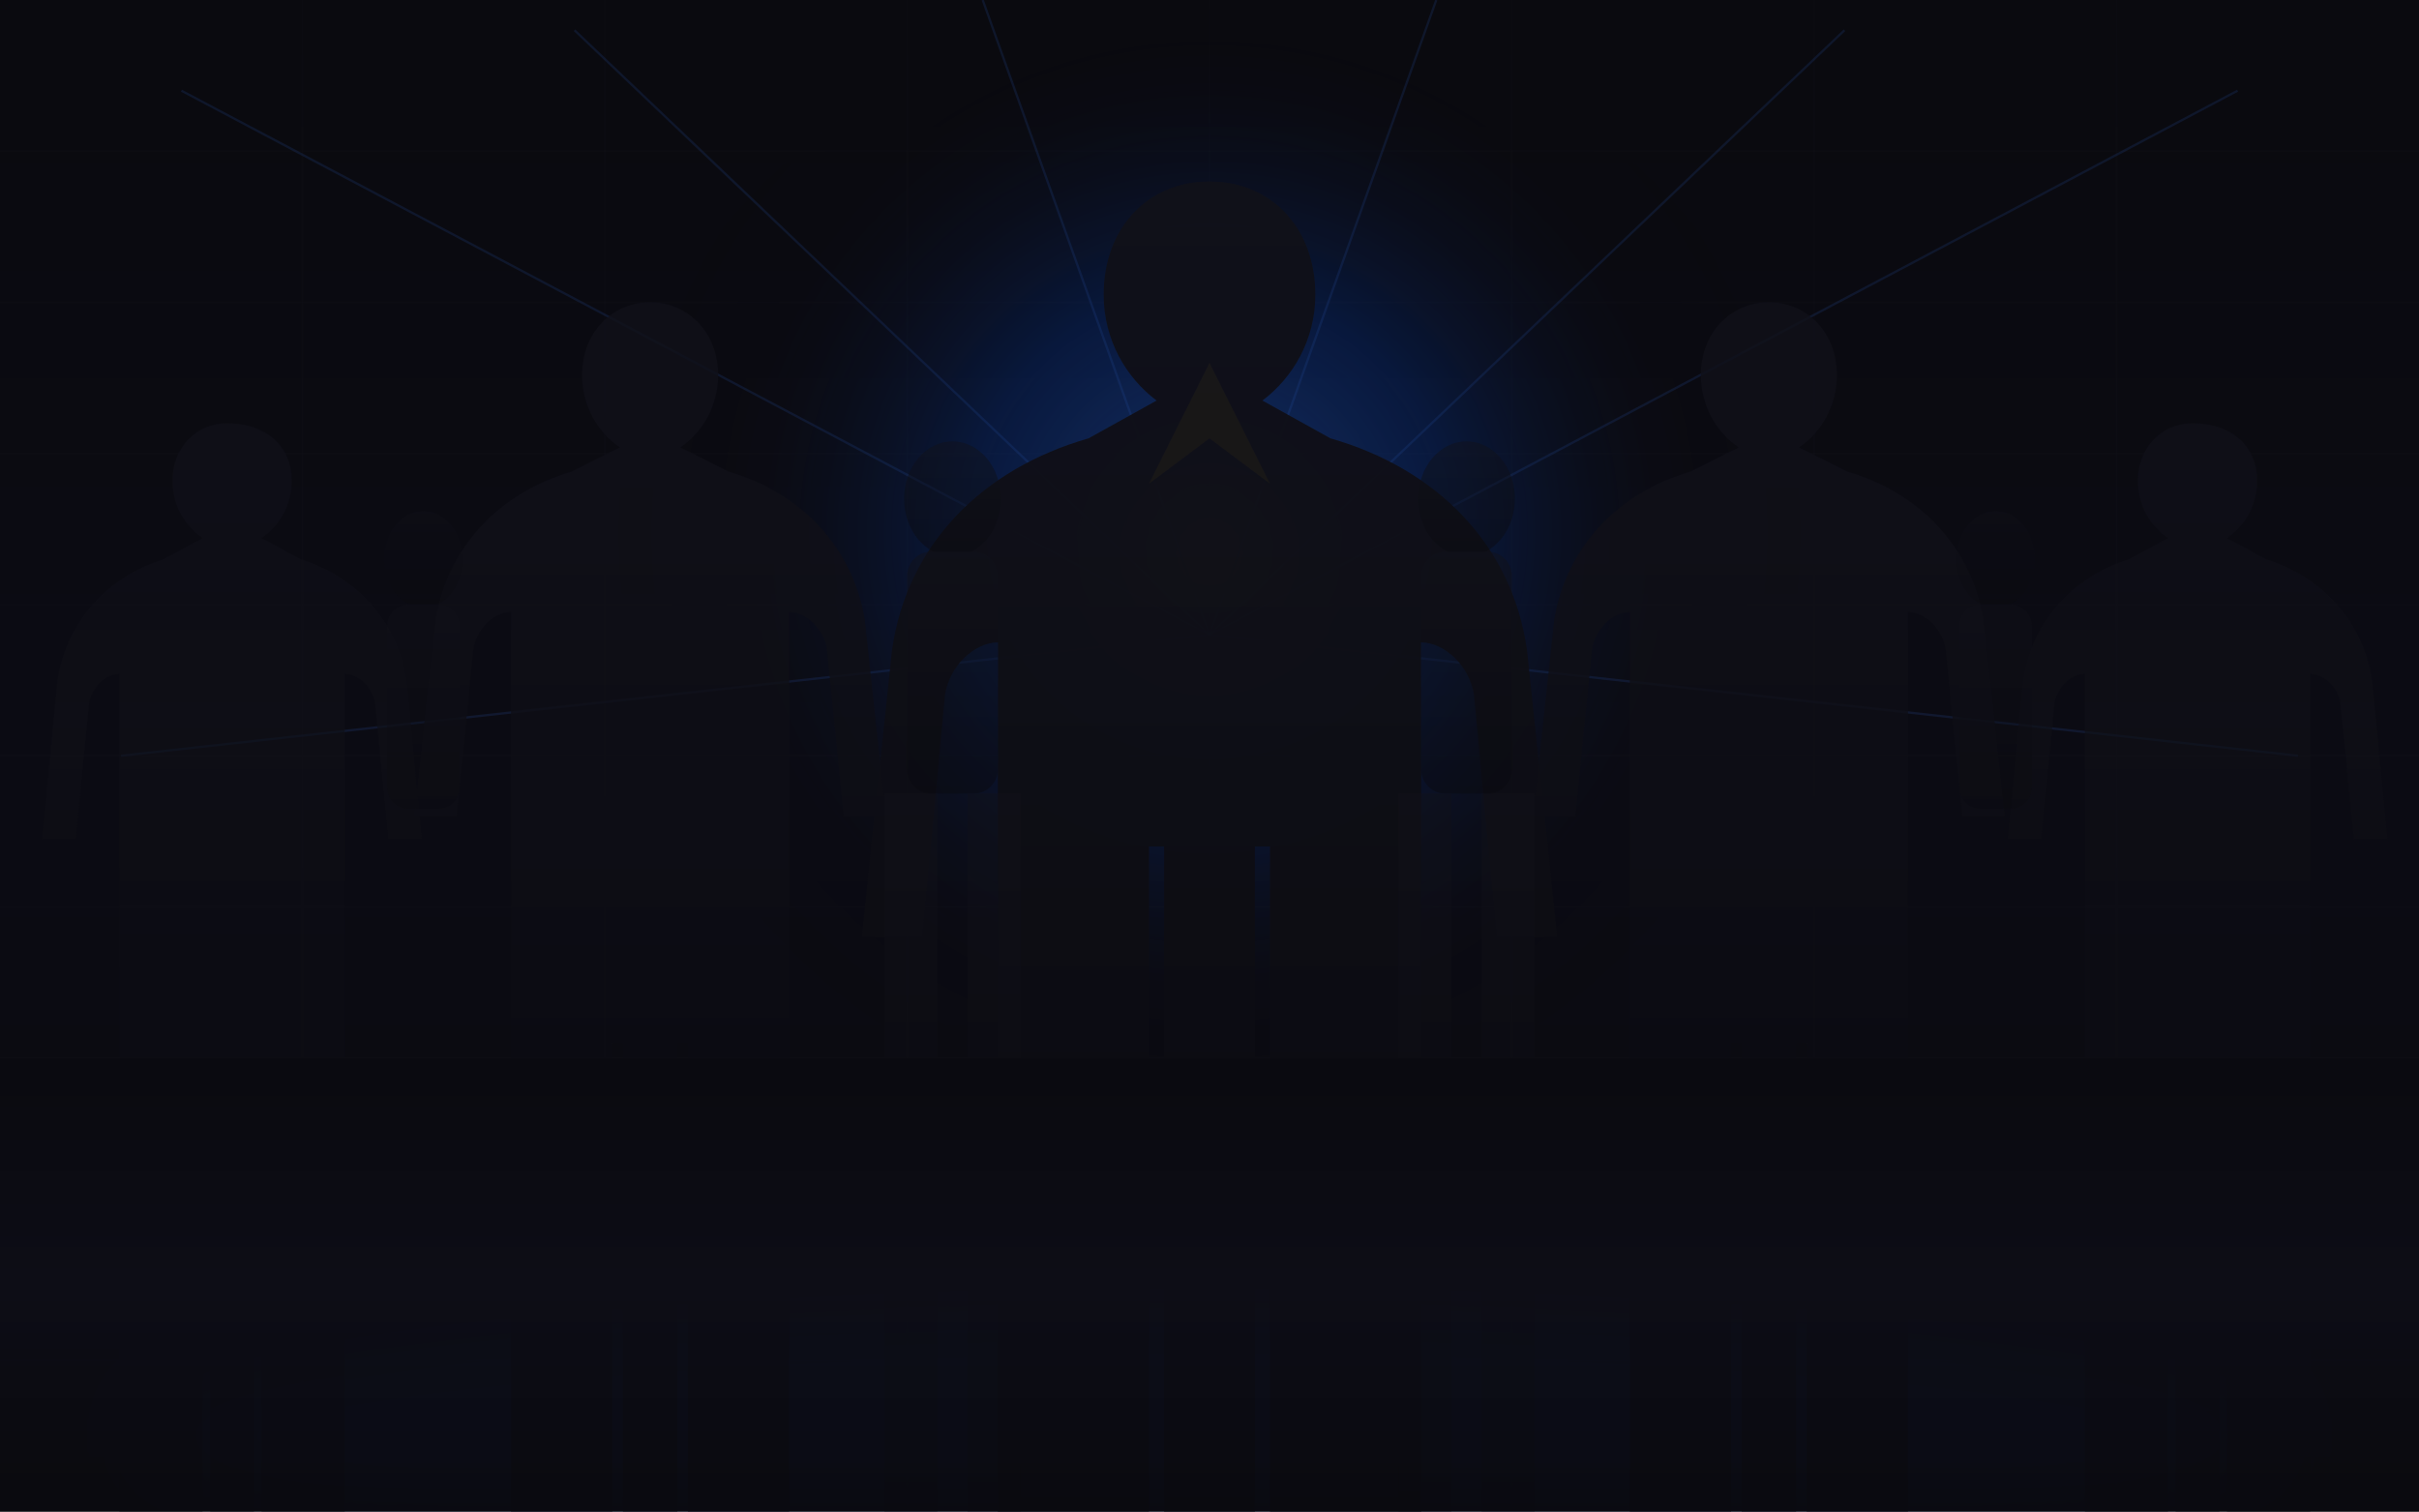
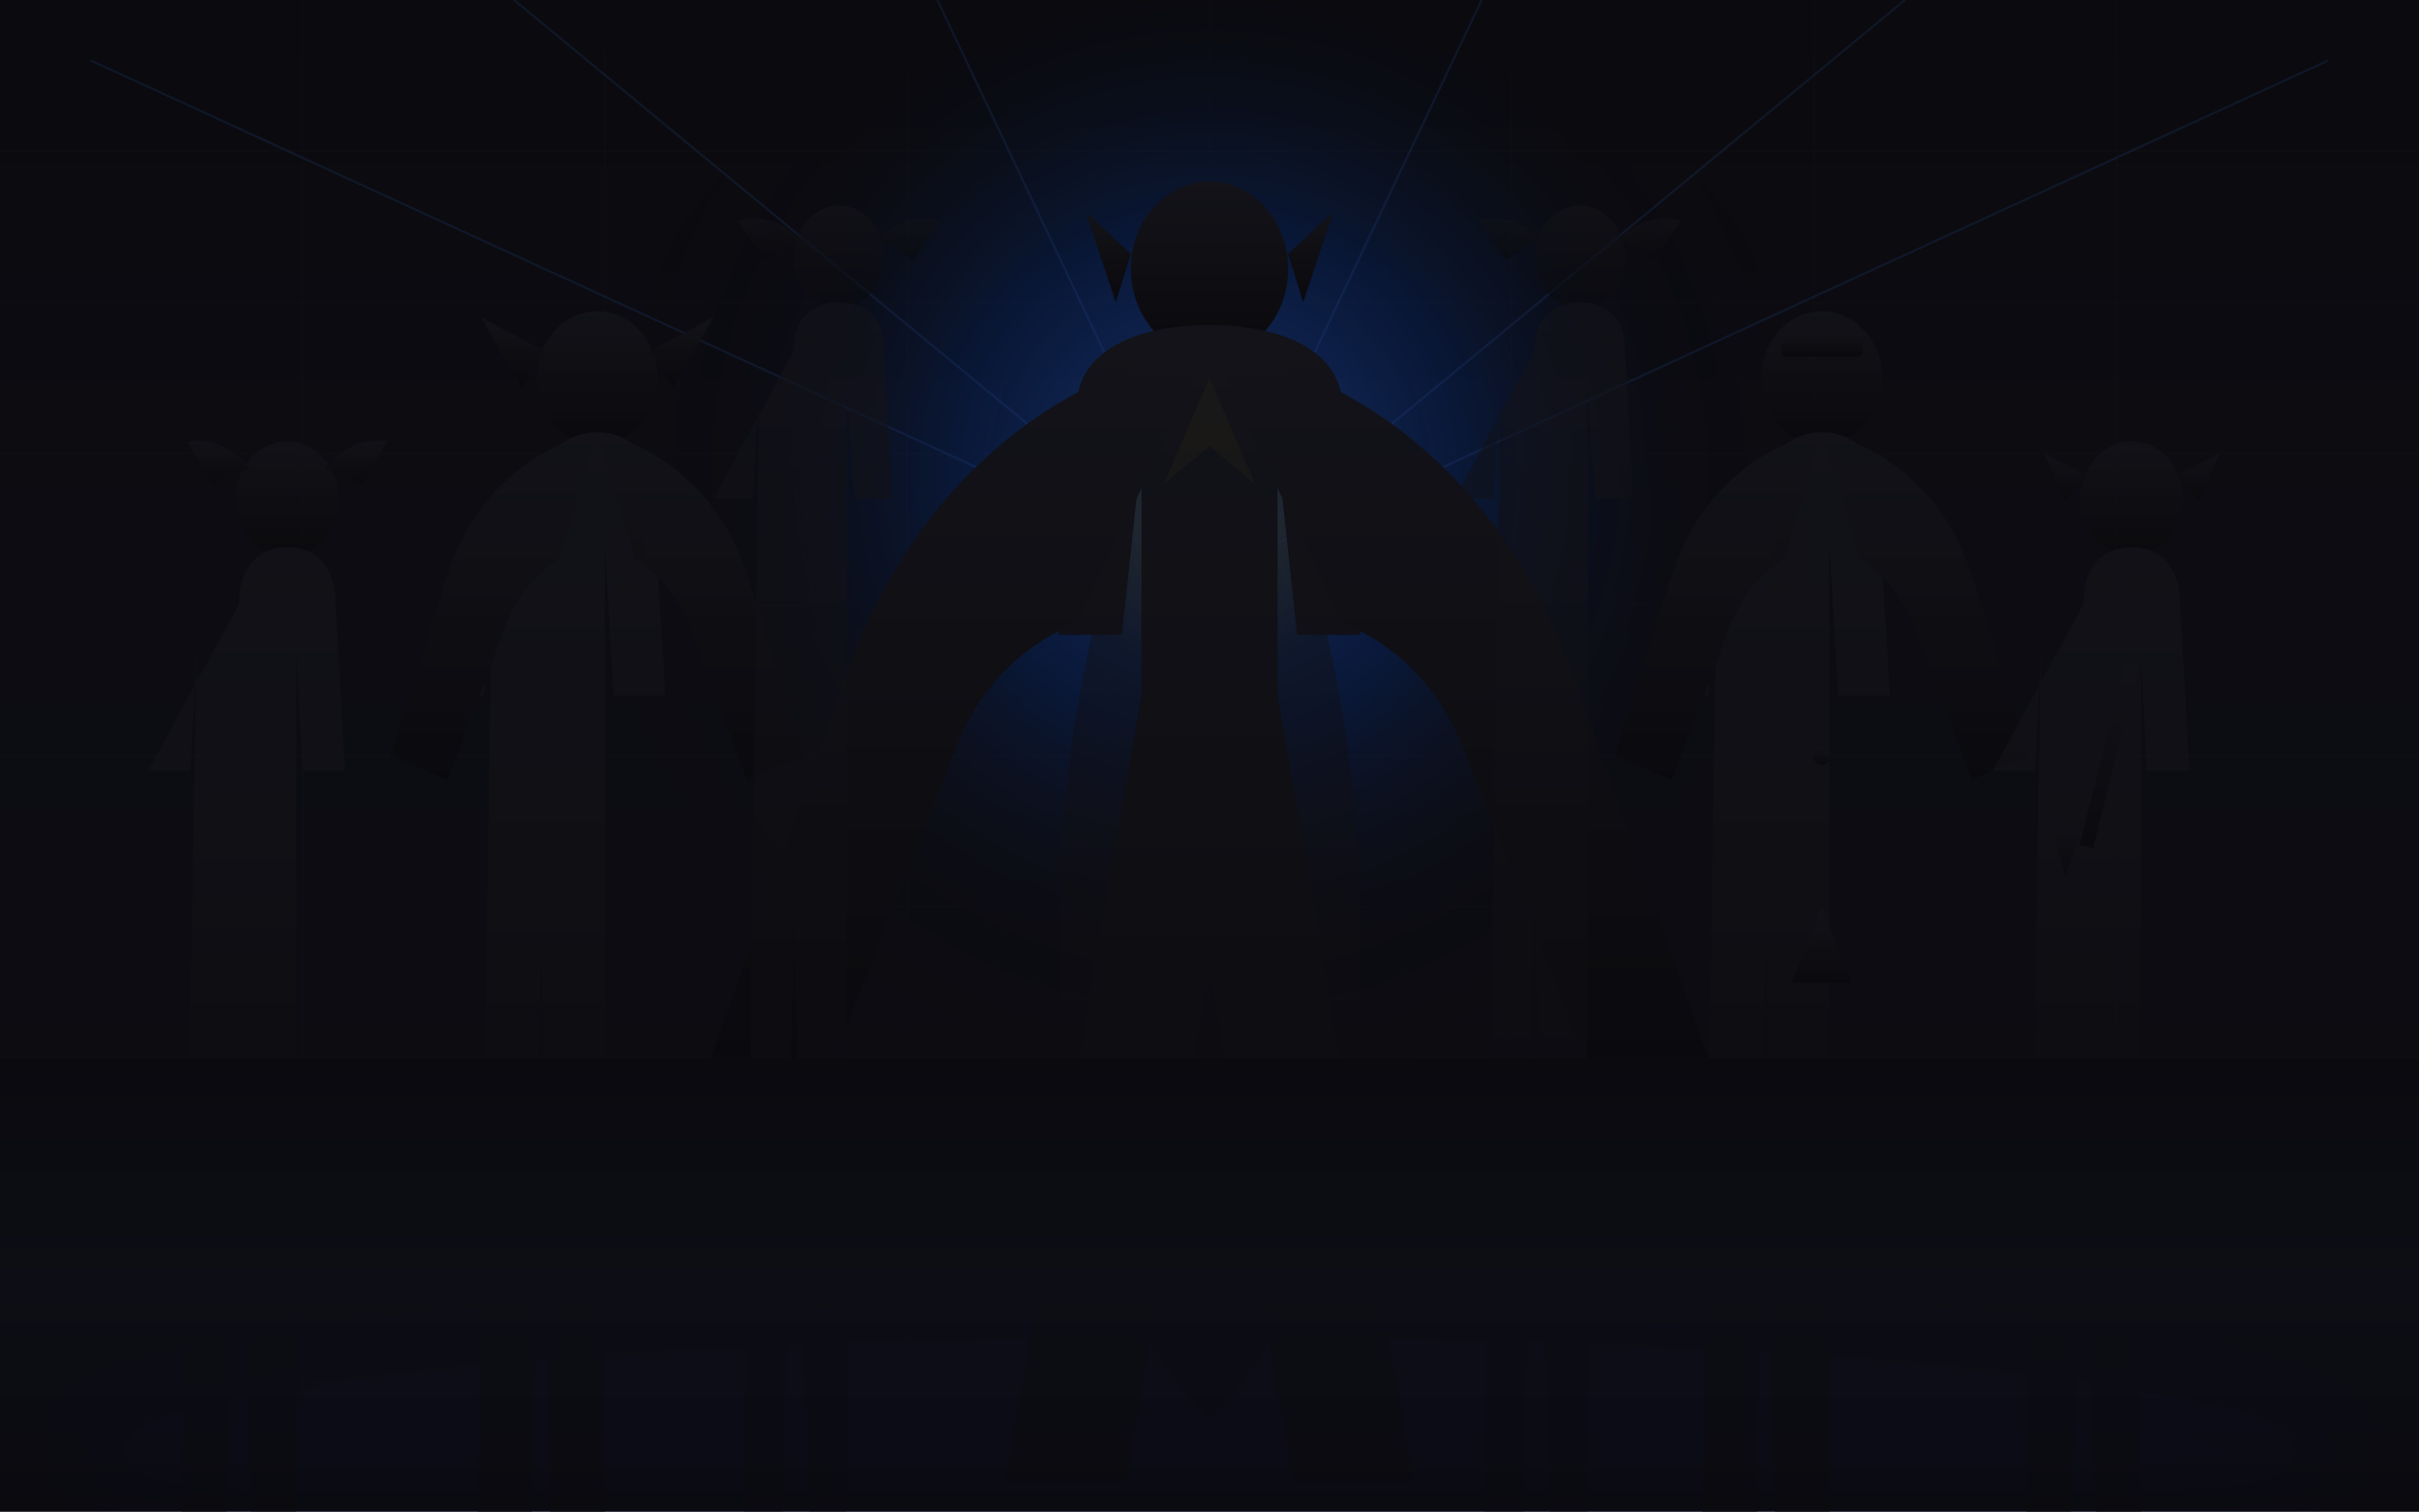
<svg xmlns="http://www.w3.org/2000/svg" width="1600" height="1000" viewBox="0 0 1600 1000">
  <defs>
-     <radialGradient id="coreGlow" cx="50%" cy="42%" r="55%">
+     <radialGradient id="coreGlow" cx="50%" cy="40%" r="55%">
      <stop offset="0%" stop-color="#3A7FFF" stop-opacity="0.55" />
-       <stop offset="35%" stop-color="#0057FF" stop-opacity="0.28" />
+       <stop offset="35%" stop-color="#0057FF" stop-opacity="0.26" />
      <stop offset="70%" stop-color="#0A0A0F" stop-opacity="0.05" />
      <stop offset="100%" stop-color="#0A0A0F" stop-opacity="0" />
    </radialGradient>
    <radialGradient id="goldGlow" cx="50%" cy="40%" r="30%">
-       <stop offset="0%" stop-color="#FFD700" stop-opacity="0.35" />
+       <stop offset="0%" stop-color="#FFD700" stop-opacity="0.32" />
      <stop offset="100%" stop-color="#FFD700" stop-opacity="0" />
    </radialGradient>
-     <linearGradient id="silhouetteFade" x1="0%" y1="0%" x2="0%" y2="100%">
-       <stop offset="0%" stop-color="#15151F" />
-       <stop offset="100%" stop-color="#0A0A0F" />
+     <linearGradient id="silh" x1="0%" y1="0%" x2="0%" y2="100%">
+       <stop offset="0%" stop-color="#17171F" />
+       <stop offset="100%" stop-color="#09090D" />
    </linearGradient>
    <linearGradient id="bgFade" x1="0%" y1="0%" x2="0%" y2="100%">
      <stop offset="0%" stop-color="#0A0A0F" />
      <stop offset="50%" stop-color="#0D0D16" />
      <stop offset="100%" stop-color="#0A0A0F" />
    </linearGradient>
-     <filter id="softBlur" x="-50%" y="-50%" width="200%" height="200%">
-       <feGaussianBlur stdDeviation="8" />
-     </filter>
    <filter id="bigBlur" x="-50%" y="-50%" width="200%" height="200%">
-       <feGaussianBlur stdDeviation="22" />
+       <feGaussianBlur stdDeviation="24" />
    </filter>
  </defs>
  <rect width="1600" height="1000" fill="url(#bgFade)" />
  <g opacity="0.5">
-     <line x1="0" y1="100" x2="1600" y2="100" stroke="#FFFFFF" stroke-opacity="0.02" stroke-width="1" />
-     <line x1="0" y1="200" x2="1600" y2="200" stroke="#FFFFFF" stroke-opacity="0.02" stroke-width="1" />
-     <line x1="0" y1="300" x2="1600" y2="300" stroke="#FFFFFF" stroke-opacity="0.02" stroke-width="1" />
-     <line x1="0" y1="400" x2="1600" y2="400" stroke="#FFFFFF" stroke-opacity="0.02" stroke-width="1" />
-     <line x1="0" y1="500" x2="1600" y2="500" stroke="#FFFFFF" stroke-opacity="0.02" stroke-width="1" />
-     <line x1="0" y1="600" x2="1600" y2="600" stroke="#FFFFFF" stroke-opacity="0.02" stroke-width="1" />
-     <line x1="0" y1="700" x2="1600" y2="700" stroke="#FFFFFF" stroke-opacity="0.02" stroke-width="1" />
-     <line x1="0" y1="800" x2="1600" y2="800" stroke="#FFFFFF" stroke-opacity="0.02" stroke-width="1" />
-     <line x1="0" y1="900" x2="1600" y2="900" stroke="#FFFFFF" stroke-opacity="0.02" stroke-width="1" />
-     <line x1="200" y1="0" x2="200" y2="1000" stroke="#FFFFFF" stroke-opacity="0.02" stroke-width="1" />
-     <line x1="400" y1="0" x2="400" y2="1000" stroke="#FFFFFF" stroke-opacity="0.02" stroke-width="1" />
-     <line x1="600" y1="0" x2="600" y2="1000" stroke="#FFFFFF" stroke-opacity="0.02" stroke-width="1" />
-     <line x1="800" y1="0" x2="800" y2="1000" stroke="#FFFFFF" stroke-opacity="0.02" stroke-width="1" />
-     <line x1="1000" y1="0" x2="1000" y2="1000" stroke="#FFFFFF" stroke-opacity="0.02" stroke-width="1" />
-     <line x1="1200" y1="0" x2="1200" y2="1000" stroke="#FFFFFF" stroke-opacity="0.02" stroke-width="1" />
-     <line x1="1400" y1="0" x2="1400" y2="1000" stroke="#FFFFFF" stroke-opacity="0.02" stroke-width="1" />
+     <line x1="0" y1="100" x2="1600" y2="100" stroke="#FFFFFF" stroke-opacity="0.02" />
+     <line x1="0" y1="200" x2="1600" y2="200" stroke="#FFFFFF" stroke-opacity="0.02" />
+     <line x1="0" y1="300" x2="1600" y2="300" stroke="#FFFFFF" stroke-opacity="0.02" />
+     <line x1="0" y1="400" x2="1600" y2="400" stroke="#FFFFFF" stroke-opacity="0.02" />
+     <line x1="0" y1="500" x2="1600" y2="500" stroke="#FFFFFF" stroke-opacity="0.02" />
+     <line x1="0" y1="600" x2="1600" y2="600" stroke="#FFFFFF" stroke-opacity="0.02" />
+     <line x1="0" y1="700" x2="1600" y2="700" stroke="#FFFFFF" stroke-opacity="0.02" />
+     <line x1="0" y1="800" x2="1600" y2="800" stroke="#FFFFFF" stroke-opacity="0.02" />
+     <line x1="200" y1="0" x2="200" y2="1000" stroke="#FFFFFF" stroke-opacity="0.02" />
+     <line x1="400" y1="0" x2="400" y2="1000" stroke="#FFFFFF" stroke-opacity="0.02" />
+     <line x1="600" y1="0" x2="600" y2="1000" stroke="#FFFFFF" stroke-opacity="0.02" />
+     <line x1="800" y1="0" x2="800" y2="1000" stroke="#FFFFFF" stroke-opacity="0.02" />
+     <line x1="1000" y1="0" x2="1000" y2="1000" stroke="#FFFFFF" stroke-opacity="0.02" />
+     <line x1="1200" y1="0" x2="1200" y2="1000" stroke="#FFFFFF" stroke-opacity="0.02" />
+     <line x1="1400" y1="0" x2="1400" y2="1000" stroke="#FFFFFF" stroke-opacity="0.02" />
  </g>
-   <circle cx="800" cy="420" r="420" fill="url(#coreGlow)" />
-   <circle cx="800" cy="400" r="160" fill="url(#goldGlow)" />
-   <g stroke="#3A7FFF" stroke-opacity="0.18" fill="none" stroke-width="1.5">
-     <line x1="800" y1="420" x2="120" y2="60" />
-     <line x1="800" y1="420" x2="380" y2="20" />
-     <line x1="800" y1="420" x2="650" y2="0" />
-     <line x1="800" y1="420" x2="950" y2="0" />
-     <line x1="800" y1="420" x2="1220" y2="20" />
-     <line x1="800" y1="420" x2="1480" y2="60" />
-     <line x1="800" y1="420" x2="80" y2="500" />
-     <line x1="800" y1="420" x2="1520" y2="500" />
+   <circle cx="800" cy="400" r="430" fill="url(#coreGlow)" />
+   <circle cx="800" cy="380" r="170" fill="url(#goldGlow)" />
+   <g stroke="#3A7FFF" stroke-opacity="0.16" stroke-width="1.5">
+     <line x1="800" y1="380" x2="60" y2="40" />
+     <line x1="800" y1="380" x2="340" y2="0" />
+     <line x1="800" y1="380" x2="620" y2="0" />
+     <line x1="800" y1="380" x2="980" y2="0" />
+     <line x1="800" y1="380" x2="1260" y2="0" />
+     <line x1="800" y1="380" x2="1540" y2="40" />
  </g>
-   <g filter="url(#bigBlur)" opacity="0.3">
-     <ellipse cx="800" cy="950" rx="700" ry="80" fill="#0057FF" />
+   <g filter="url(#bigBlur)" opacity="0.32">
+     <ellipse cx="800" cy="960" rx="750" ry="80" fill="#0057FF" />
  </g>
-   <g fill="url(#silhouetteFade)">
-     <path d="M 800 120              C 760 120 730 150 730 195              C 730 225 745 250 765 265              L 720 290              C 650 310 600 360 590 430              L 570 620              L 610 620              L 625 460              C 628 440 645 425 660 425              L 660 1000              L 760 1000              L 760 560              L 770 560              L 770 1000              L 830 1000              L 830 560              L 840 560              L 840 1000              L 940 1000              L 940 425              C 955 425 972 440 975 460              L 990 620              L 1030 620              L 1010 430              C 1000 360 950 310 880 290              L 835 265              C 855 250 870 225 870 195              C 870 150 840 120 800 120 Z" opacity="0.97" />
+   <g fill="url(#silh)">
+     <ellipse cx="800" cy="178" rx="52" ry="58" />
+     <path d="M 748 168 L 718 140 L 738 200 Z" />
+     <path d="M 852 168 L 882 140 L 862 200 Z" />
+     <path d="M 712 270              C 712 232 752 215 800 215              C 848 215 888 232 888 270              L 900 420              L 858 420              L 845 300              L 845 460              L 935 980 L 855 980              L 800 640              L 745 980 L 665 980              L 755 460              L 755 300              L 742 420              L 700 420 Z" />
+     <path d="M 800 230              C 700 246 600 320 555 460              L 470 700 L 540 730 L 630 500              C 645 460 670 430 712 412 Z" />
+     <path d="M 800 230              C 900 246 1000 320 1045 460              L 1130 700 L 1060 730 L 970 500              C 955 460 930 430 888 412 Z" />
+     <path d="M 800 232              C 740 320 700 460 700 620              C 700 760 740 880 800 940              C 860 880 900 760 900 620              C 900 460 860 320 800 232 Z" opacity="0.5" />
  </g>
-   <g fill="url(#silhouetteFade)" opacity="0.82">
-     <path d="M 430 200              C 405 200 385 220 385 248              C 385 268 395 286 410 296              L 378 312              C 330 326 296 362 288 410              L 274 540              L 302 540              L 313 430              C 315 416 327 405 338 405              L 338 1000              L 405 1000              L 405 690              L 412 690              L 412 1000              L 448 1000              L 448 690              L 455 690              L 455 1000              L 522 1000              L 522 405              C 533 405 545 416 547 430              L 558 540              L 586 540              L 572 410              C 564 362 530 326 482 312              L 450 296              C 465 286 475 268 475 248              C 475 220 455 200 430 200 Z" />
+   <g fill="url(#silh)" opacity="0.92">
+     <ellipse cx="395" cy="250" rx="40" ry="44" />
+     <path d="M 360 232 L 318 210 L 345 256 Z" />
+     <path d="M 430 232 L 472 210 L 445 256 Z" />
+     <path d="M 358 330              C 358 300 374 286 395 286              C 416 286 432 300 432 330              L 440 460              L 406 460              L 400 360              L 400 1000              L 364 1000              L 358 620              L 352 1000              L 316 1000              L 326 360              L 320 460              L 286 460 Z" />
+     <path d="M 395 286              C 350 296 312 330 296 380              L 258 500 L 296 516 L 336 410              C 344 392 356 378 370 370 Z" />
+     <path d="M 395 286              C 440 296 478 330 494 380              L 532 500 L 494 516 L 454 410              C 446 392 434 378 420 370 Z" />
  </g>
-   <g fill="url(#silhouetteFade)" opacity="0.82">
-     <path d="M 1170 200              C 1145 200 1125 220 1125 248              C 1125 268 1135 286 1150 296              L 1118 312              C 1070 326 1036 362 1028 410              L 1014 540              L 1042 540              L 1053 430              C 1055 416 1067 405 1078 405              L 1078 1000              L 1145 1000              L 1145 690              L 1152 690              L 1152 1000              L 1188 1000              L 1188 690              L 1195 690              L 1195 1000              L 1262 1000              L 1262 405              C 1273 405 1285 416 1287 430              L 1298 540              L 1326 540              L 1312 410              C 1304 362 1270 326 1222 312              L 1190 296              C 1205 286 1215 268 1215 248              C 1215 220 1195 200 1170 200 Z" />
+   <g fill="url(#silh)" opacity="0.92">
+     <ellipse cx="1205" cy="250" rx="40" ry="44" />
+     <rect x="1178" y="220" width="54" height="16" rx="3" />
+     <path d="M 1168 330              C 1168 300 1184 286 1205 286              C 1226 286 1242 300 1242 330              L 1250 460              L 1216 460              L 1210 360              L 1210 1000              L 1174 1000              L 1168 620              L 1162 1000              L 1126 1000              L 1136 360              L 1130 460              L 1096 460 Z" />
+     <path d="M 1205 286              C 1160 296 1122 330 1106 380              L 1068 500 L 1106 516 L 1146 410              C 1154 392 1166 378 1180 370 Z" />
+     <path d="M 1205 286              C 1250 296 1288 330 1304 380              L 1342 500 L 1304 516 L 1264 410              C 1256 392 1244 378 1230 370 Z" />
+     <circle cx="1205" cy="500" r="6" />
+     <line x1="1205" y1="430" x2="1205" y2="610" stroke="url(#silh)" stroke-width="10" />
+     <path d="M 1205 600 L 1185 650 L 1225 650 Z" />
  </g>
-   <g fill="url(#silhouetteFade)" opacity="0.65">
-     <path d="M 150 280              C 130 280 114 296 114 318              C 114 334 122 348 134 356              L 108 370              C 70 382 44 412 38 450              L 28 555              L 50 555              L 59 465              C 61 454 70 446 79 446              L 79 1000              L 134 1000              L 134 730              L 139 730              L 139 1000              L 168 1000              L 168 730              L 173 730              L 173 1000              L 228 1000              L 228 446              C 237 446 246 454 248 465              L 257 555              L 279 555              L 269 450              C 263 412 237 382 199 370              L 173 356              C 185 348 193 334 193 318              C 193 296 177 280 150 280 Z" />
+   <g fill="url(#silh)" opacity="0.78">
+     <ellipse cx="190" cy="330" rx="34" ry="38" />
+     <path d="M 165 310 C 155 296 140 290 124 292 L 140 320 Z" />
+     <path d="M 215 310 C 225 296 240 290 256 292 L 240 320 Z" />
+     <path d="M 158 400              C 158 374 172 362 190 362              C 208 362 222 374 222 400              L 228 510              L 200 510              L 196 430              L 196 1000              L 166 1000              L 158 700              L 150 1000              L 120 1000              L 130 430              L 126 510              L 98 510 Z" />
  </g>
-   <g fill="url(#silhouetteFade)" opacity="0.65">
-     <path d="M 1450 280              C 1430 280 1414 296 1414 318              C 1414 334 1422 348 1434 356              L 1408 370              C 1370 382 1344 412 1338 450              L 1328 555              L 1350 555              L 1359 465              C 1361 454 1370 446 1379 446              L 1379 1000              L 1434 1000              L 1434 730              L 1439 730              L 1439 1000              L 1468 1000              L 1468 730              L 1473 730              L 1473 1000              L 1528 1000              L 1528 446              C 1537 446 1546 454 1548 465              L 1557 555              L 1579 555              L 1569 450              C 1563 412 1537 382 1499 370              L 1473 356              C 1485 348 1493 334 1493 318              C 1493 296 1477 280 1450 280 Z" />
+   <g fill="url(#silh)" opacity="0.78">
+     <ellipse cx="1410" cy="330" rx="34" ry="38" />
+     <path d="M 1380 314 L 1352 300 L 1366 332 Z" />
+     <path d="M 1440 314 L 1468 300 L 1454 332 Z" />
+     <path d="M 1378 400              C 1378 374 1392 362 1410 362              C 1428 362 1442 374 1442 400              L 1448 510              L 1420 510              L 1416 430              L 1416 1000              L 1386 1000              L 1378 700              L 1370 1000              L 1340 1000              L 1350 430              L 1346 510              L 1318 510 Z" />
+     <line x1="1410" y1="440" x2="1380" y2="560" stroke="url(#silh)" stroke-width="9" />
+     <path d="M 1376 552 L 1356 540 L 1366 580 Z" />
  </g>
-   <g fill="url(#silhouetteFade)" opacity="0.48">
-     <ellipse cx="630" cy="330" rx="32" ry="38" />
-     <rect x="600" y="365" width="60" height="160" rx="16" />
-     <rect x="585" y="525" width="35" height="475" />
-     <rect x="640" y="525" width="35" height="475" />
+   <g fill="url(#silh)" opacity="0.58">
+     <ellipse cx="555" cy="170" rx="30" ry="34" />
+     <path d="M 528 158 C 518 146 502 142 488 146 L 506 172 Z" />
+     <path d="M 582 158 C 592 146 608 142 622 146 L 604 172 Z" />
+     <path d="M 525 232              C 525 210 538 200 555 200              C 572 200 585 210 585 232              L 590 330              L 565 330              L 560 260              L 560 1000              L 535 1000              L 525 600              L 518 1000              L 492 1000              L 502 260              L 498 330              L 472 330 Z" />
  </g>
-   <g fill="url(#silhouetteFade)" opacity="0.48">
-     <ellipse cx="970" cy="330" rx="32" ry="38" />
-     <rect x="940" y="365" width="60" height="160" rx="16" />
-     <rect x="925" y="525" width="35" height="475" />
-     <rect x="980" y="525" width="35" height="475" />
+   <g fill="url(#silh)" opacity="0.58">
+     <ellipse cx="1045" cy="170" rx="30" ry="34" />
+     <path d="M 1018 158 C 1008 146 992 142 978 146 L 996 172 Z" />
+     <path d="M 1072 158 C 1082 146 1098 142 1112 146 L 1094 172 Z" />
+     <path d="M 1015 232              C 1015 210 1028 200 1045 200              C 1062 200 1075 210 1075 232              L 1080 330              L 1055 330              L 1050 260              L 1050 1000              L 1025 1000              L 1015 600              L 1008 1000              L 982 1000              L 992 260              L 988 330              L 962 330 Z" />
  </g>
-   <g fill="url(#silhouetteFade)" opacity="0.34">
-     <ellipse cx="280" cy="370" rx="26" ry="32" />
-     <rect x="256" y="400" width="48" height="135" rx="14" />
+   <g fill="#FFD700" opacity="0.05">
+     <path d="M 800 250 L 770 320 L 800 295 L 830 320 Z" />
  </g>
-   <g fill="url(#silhouetteFade)" opacity="0.34">
-     <ellipse cx="1320" cy="370" rx="26" ry="32" />
-     <rect x="1296" y="400" width="48" height="135" rx="14" />
-   </g>
-   <g stroke="#FFD700" stroke-opacity="0.12" fill="none" stroke-width="1">
-     <path d="M 800 240 L 760 320 L 800 290 L 840 320 Z" fill="#FFD700" fill-opacity="0.06" stroke="none" />
-   </g>
-   <rect width="1600" height="1000" fill="#0A0A0F" opacity="0.35" />
-   <rect y="700" width="1600" height="300" fill="url(#bgFade)" opacity="0.9" />
+   <rect width="1600" height="1000" fill="#0A0A0F" opacity="0.36" />
+   <rect y="700" width="1600" height="300" fill="url(#bgFade)" opacity="0.92" />
</svg>
